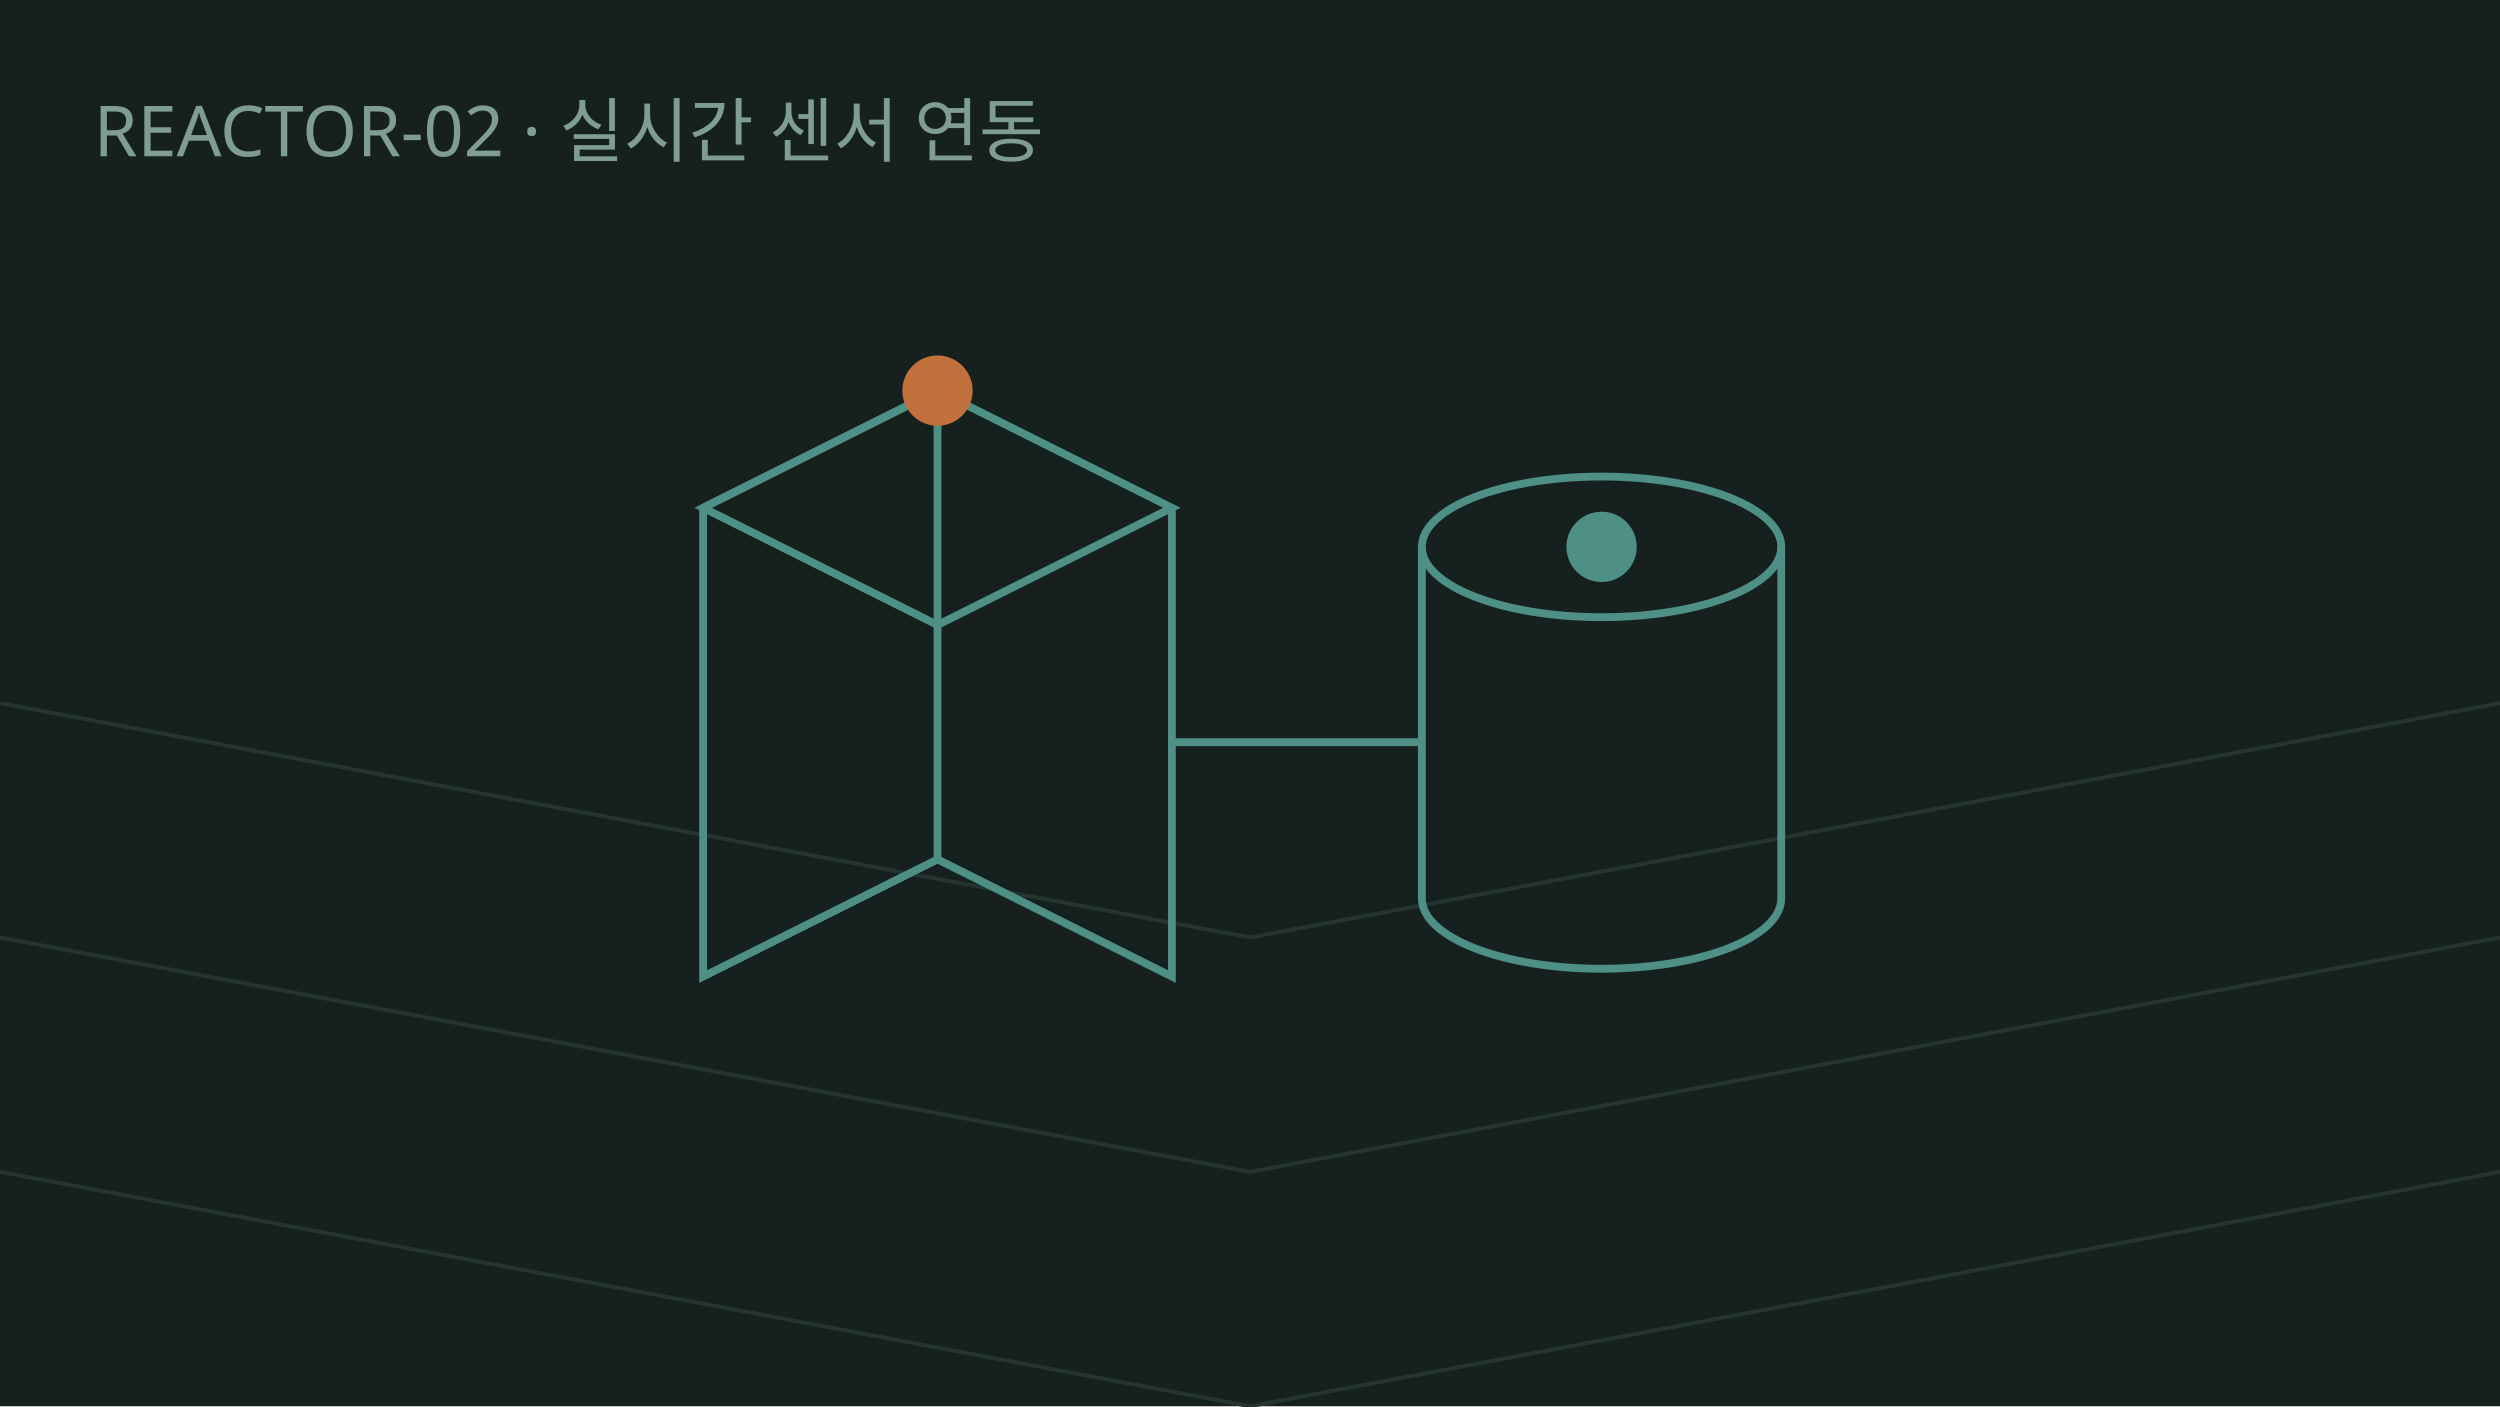
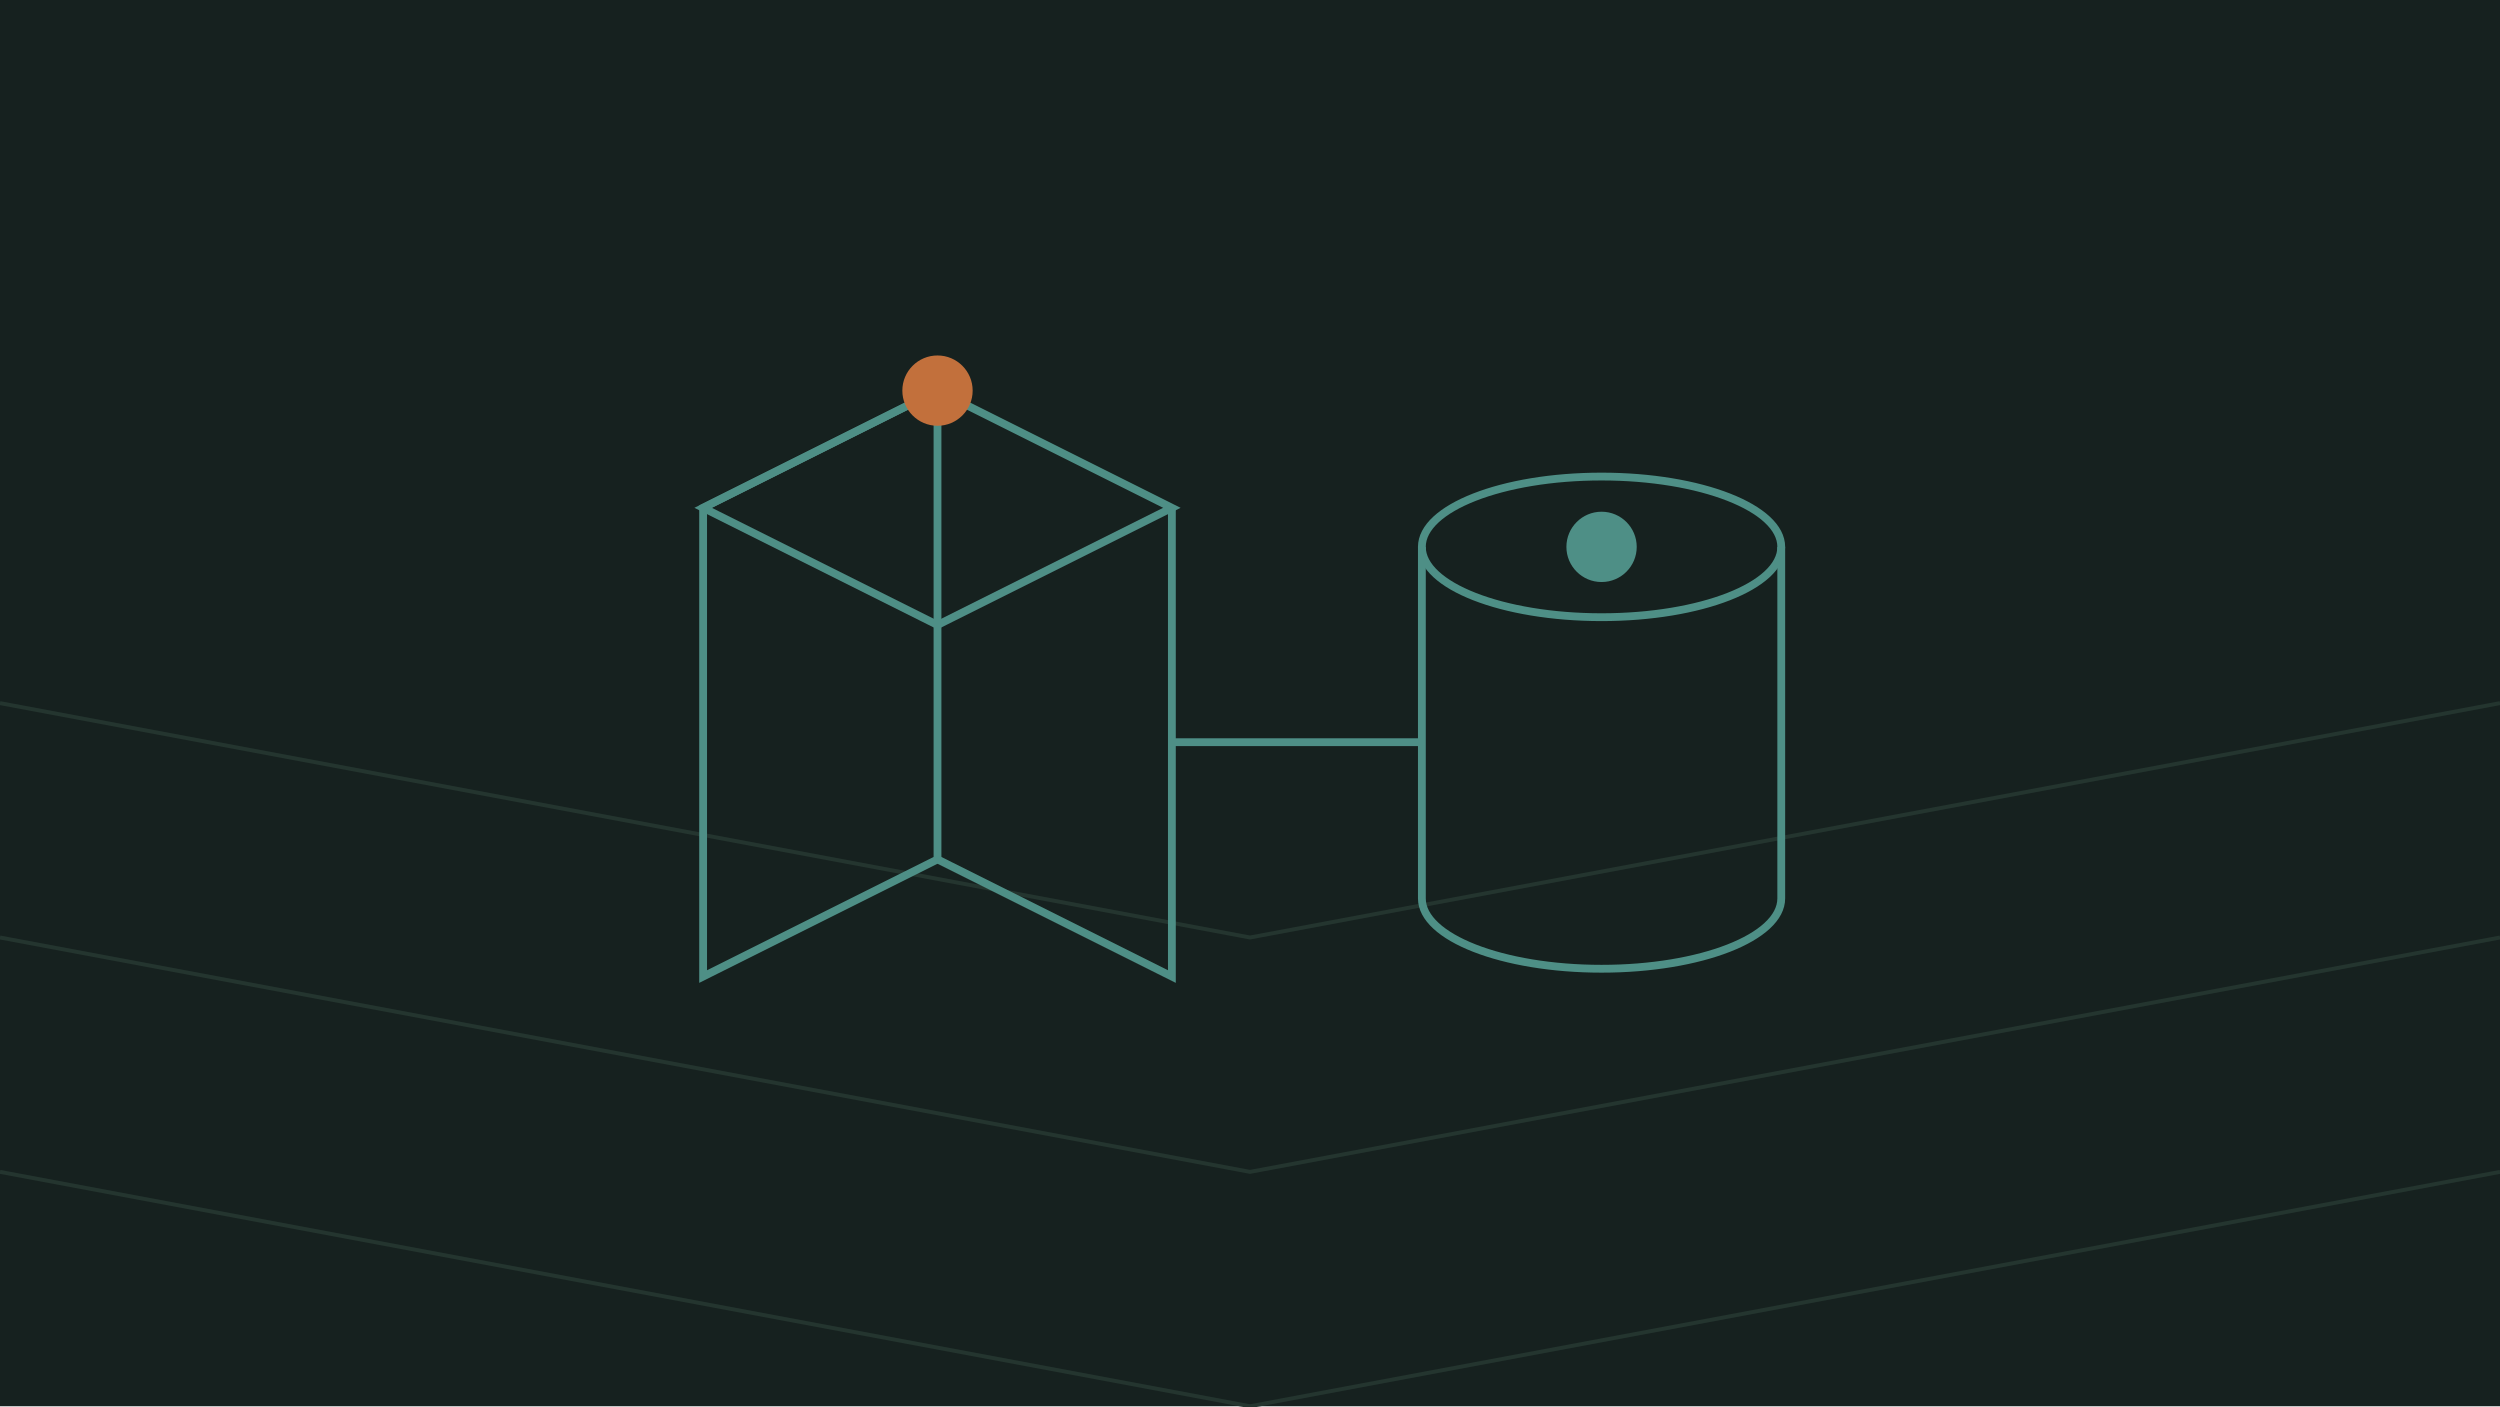
<svg xmlns="http://www.w3.org/2000/svg" viewBox="0 0 640 360" role="img" aria-label="플랜트 디지털 트윈 뷰어 화면 예시">
  <rect width="640" height="360" fill="#16211f" />
  <g stroke="#24352f" stroke-width="1">
    <path d="M0 300 L320 360 L640 300" fill="none" />
    <path d="M0 240 L320 300 L640 240" fill="none" />
    <path d="M0 180 L320 240 L640 180" fill="none" />
  </g>
  <g fill="none" stroke="#4e8f86" stroke-width="2">
    <path d="M180 250 L180 130 L240 100 L240 220 Z" />
    <path d="M180 130 L240 100 L300 130 L240 160 Z" />
    <path d="M300 130 L300 250 L240 220" />
    <ellipse cx="410" cy="140" rx="46" ry="18" />
    <path d="M364 140 v90 a46 18 0 0 0 92 0 v-90" />
    <path d="M300 190 h64" />
  </g>
  <circle cx="240" cy="100" r="9" fill="#c2703c" />
  <circle cx="410" cy="140" r="9" fill="#4e8f86" />
-   <text x="24" y="40" font-family="system-ui, sans-serif" font-size="18" fill="#7f9c95">REACTOR-02 · 실시간 센서 연동</text>
</svg>
